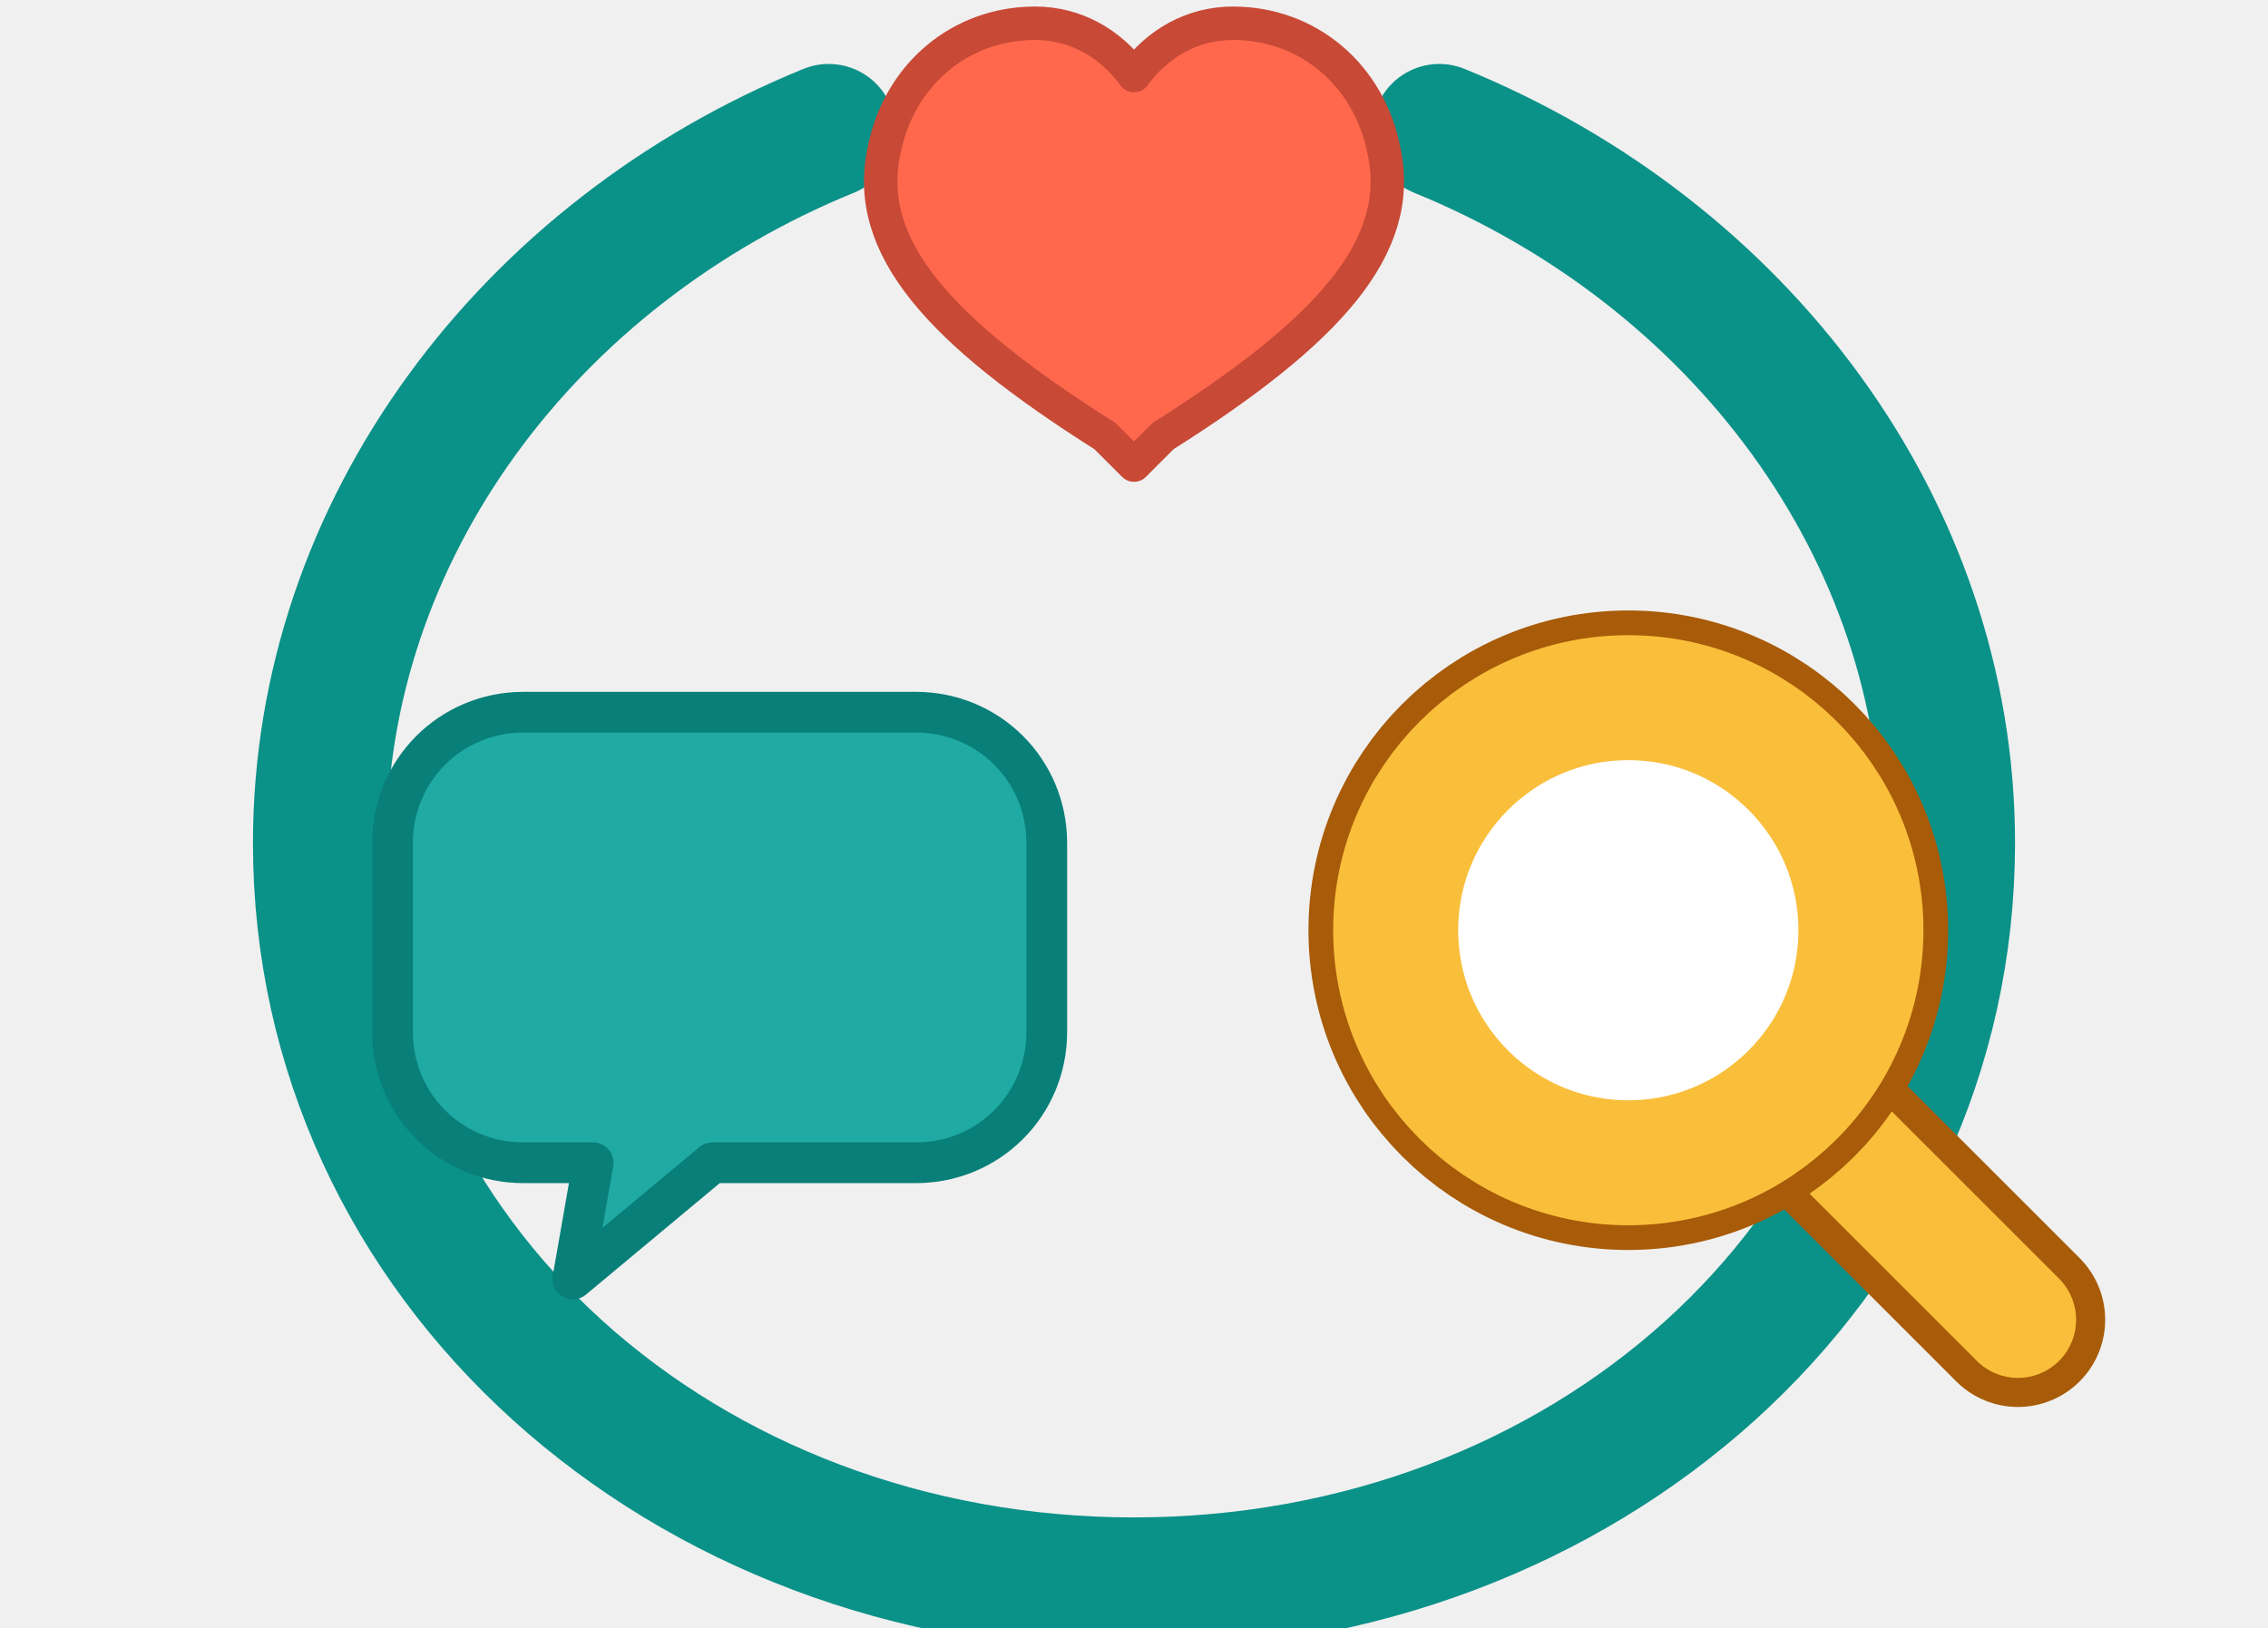
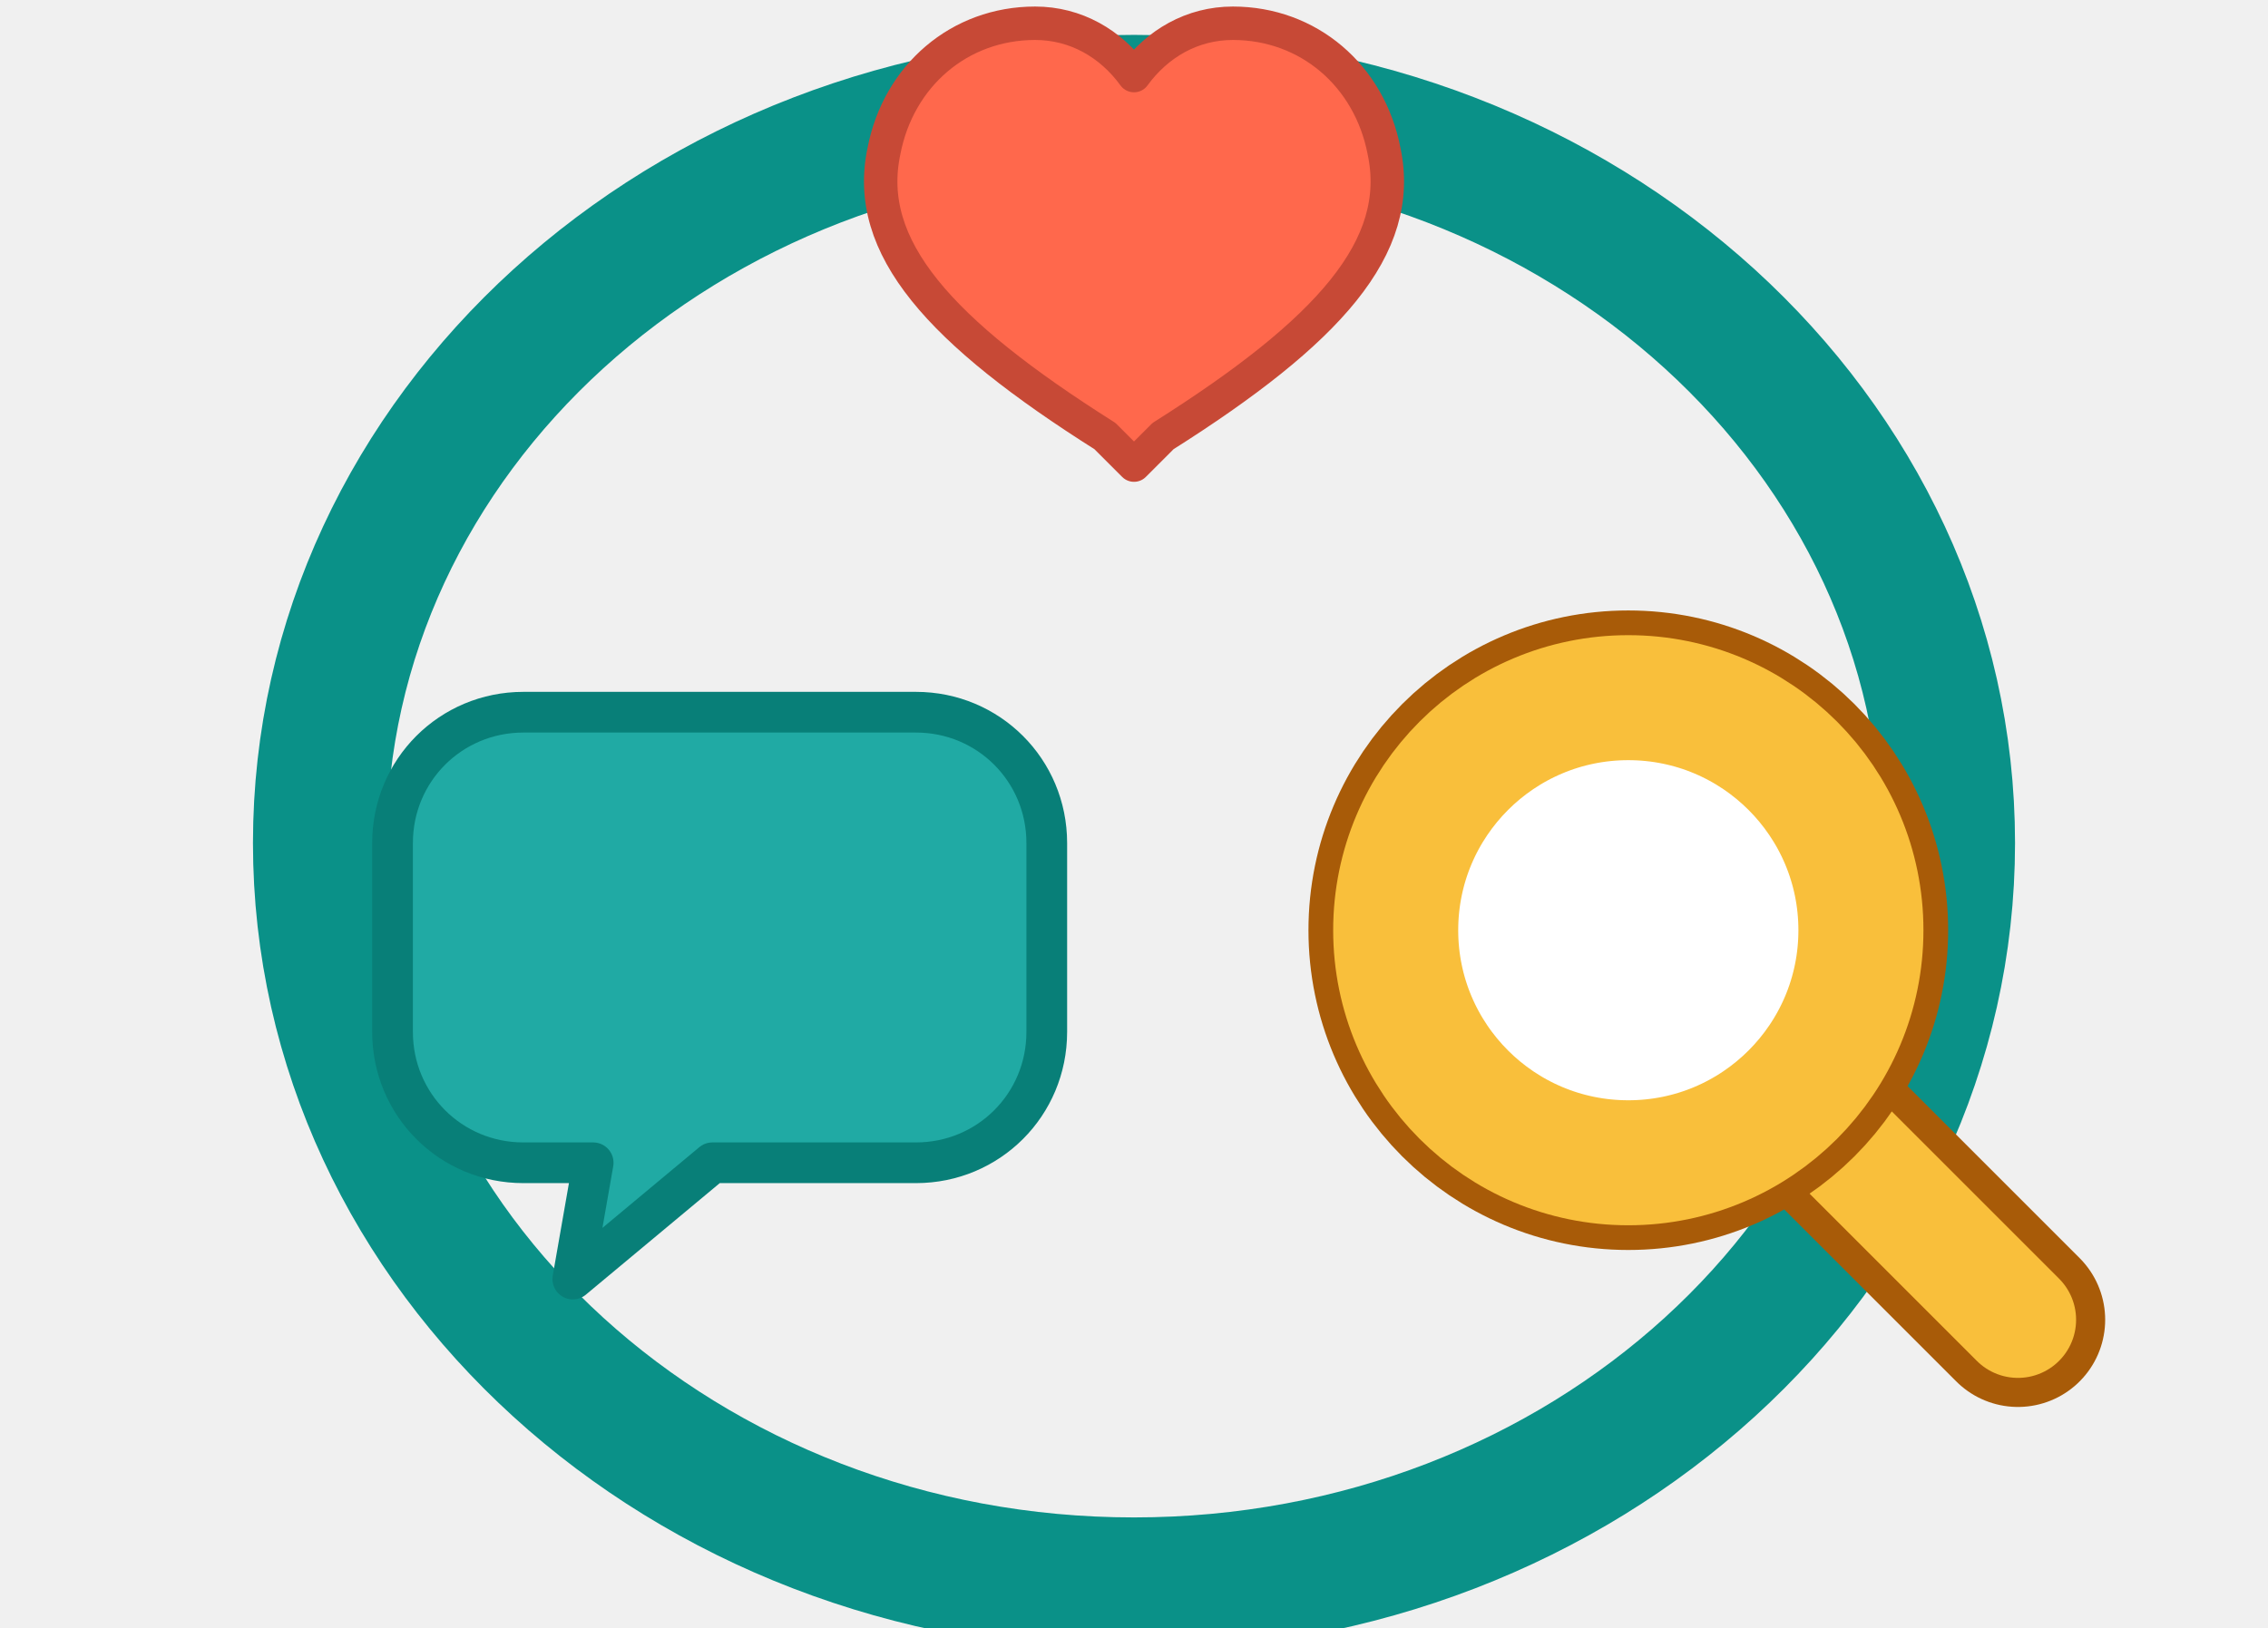
<svg xmlns="http://www.w3.org/2000/svg" viewBox="0 0 78 56" role="img" aria-labelledby="title desc">
-   <path d="M28.5 4.5C18.2 8.7 11 18.2 11 29c0 14.4 12.5 25.5 28 25.5S67 43.4 67 29c0-10.8-7.2-20.3-17.5-24.5" fill="none" stroke="#0a9188" stroke-width="4.6" stroke-linecap="round" />
+   <ellipse cx="39" cy="29" rx="28" ry="25.5" fill="none" stroke="#0a9188" stroke-width="4.6" />
  <path d="M39 18.5c-5.7-3.6-8.3-6.5-7.6-9.8.5-2.6 2.6-4.4 5.2-4.4 1.4 0 2.6.7 3.4 1.8.8-1.1 2-1.8 3.4-1.8 2.6 0 4.7 1.8 5.2 4.4.7 3.3-1.9 6.2-7.6 9.8l-1 1Z" transform="translate(-1 -3.5)" fill="#ff684c" stroke="#c74936" stroke-width="1.15" stroke-linejoin="round" />
  <path d="M13.5 29c0-2.5 2-4.5 4.5-4.5h13.5c2.5 0 4.5 2 4.5 4.5v6.5c0 2.5-2 4.5-4.5 4.5h-7l-4.8 4 .7-4H18c-2.5 0-4.5-2-4.5-4.5Z" fill="#20aaa4" stroke="#087f78" stroke-width="1.4" stroke-linejoin="round" />
  <path d="m61.8 37.8 7.6 7.6" fill="none" stroke="#a85b08" stroke-width="6" stroke-linecap="round" />
  <path d="m61.8 37.8 7.6 7.6" fill="none" stroke="#f9bf3b" stroke-width="4" stroke-linecap="round" />
  <circle cx="56" cy="32" r="8" fill="#fff" stroke="#a85b08" stroke-width="6" />
  <circle cx="56" cy="32" r="8" fill="#fff" stroke="#f9bf3b" stroke-width="4.3" />
</svg>
